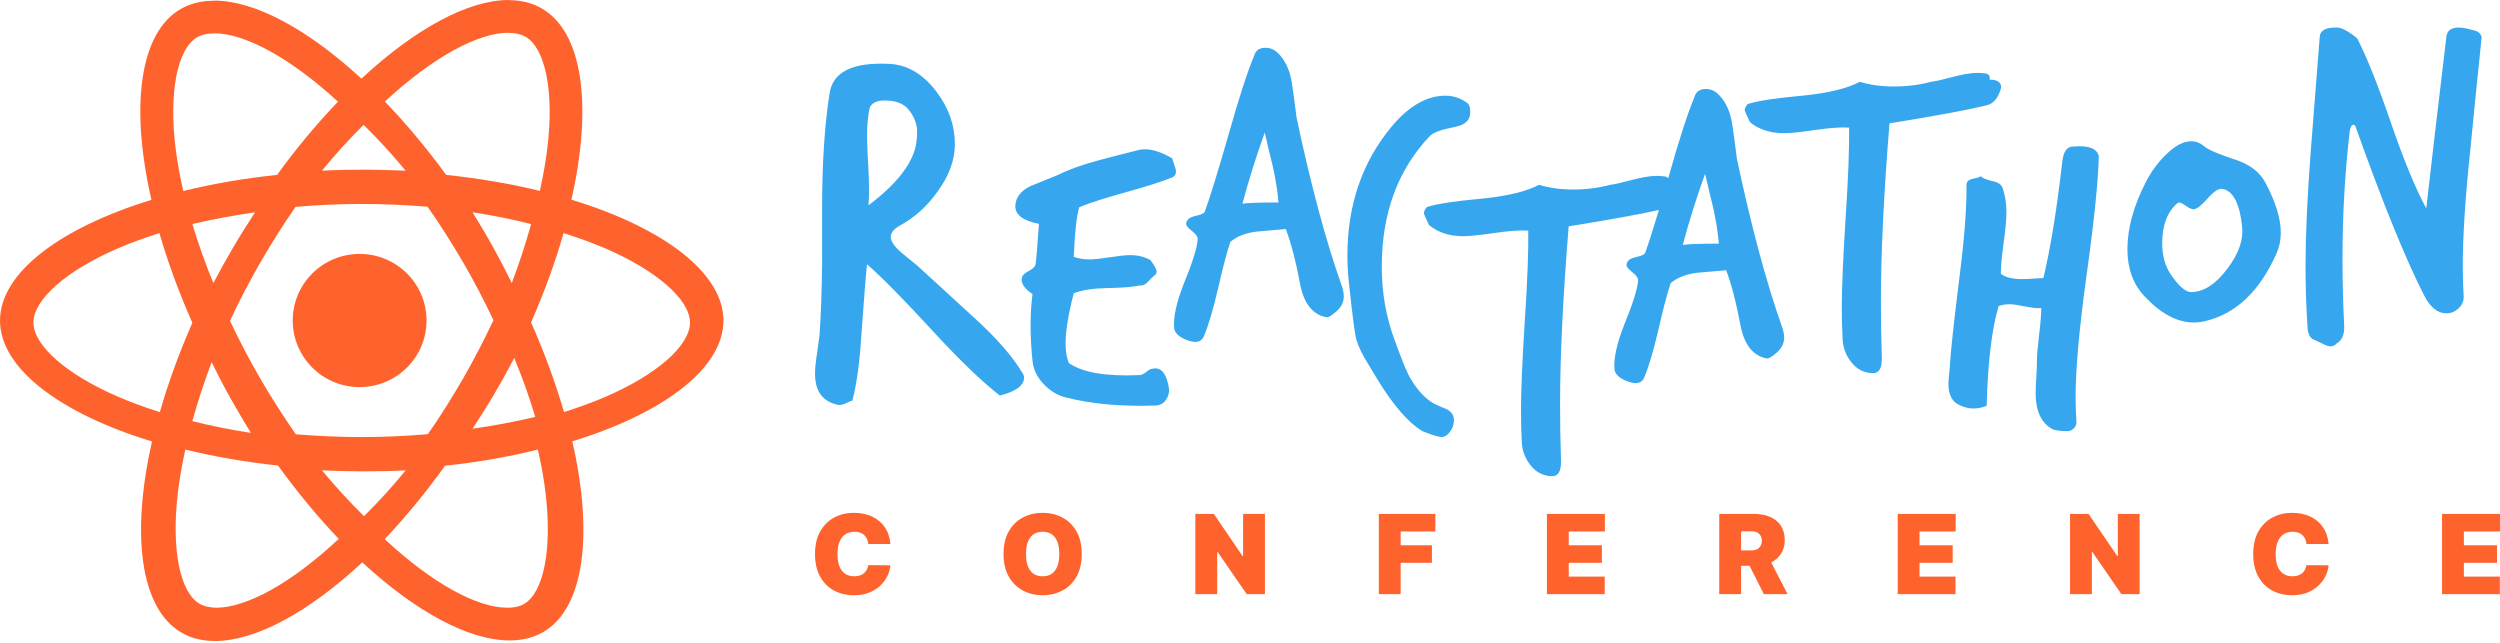
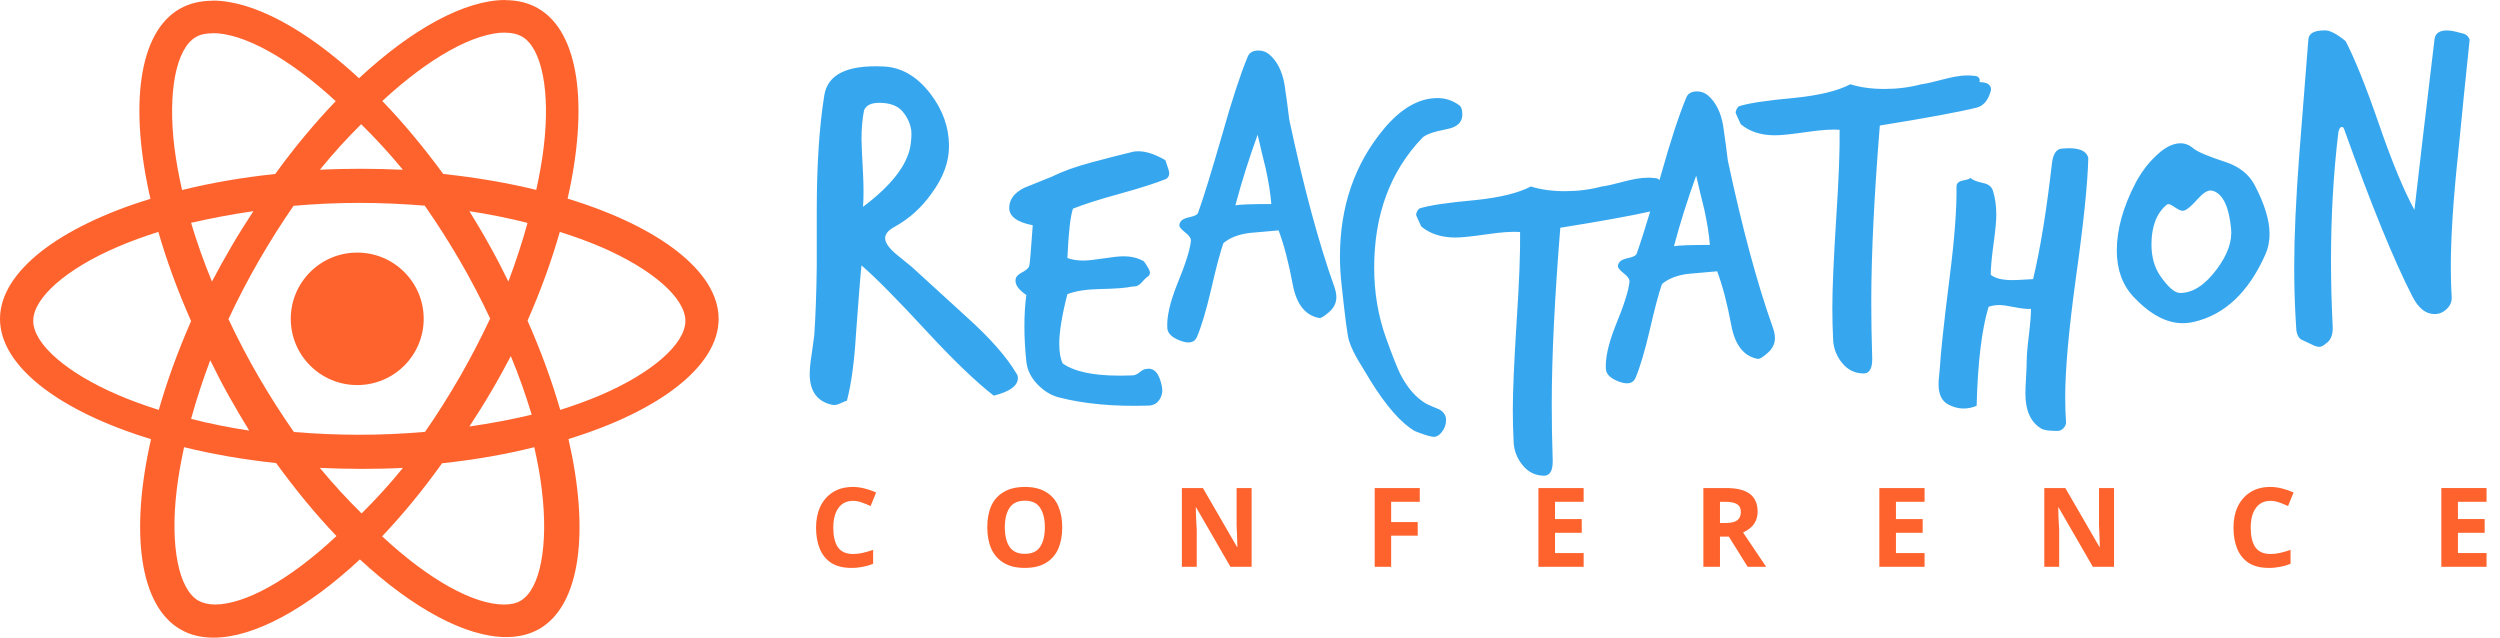
- <svg xmlns="http://www.w3.org/2000/svg" width="249px" height="64px" viewBox="0 0 249 64" version="1.1">
-   <g id="Symbols" stroke="none" stroke-width="1" fill="none" fill-rule="evenodd">
-     <g id="sidenav" transform="translate(-24, -40)">
-       <g id="logo">
-         <g transform="translate(24, 40)">
-           <g id="reactathon-nav-logo">
-             <path d="M72.055,31.93 C72.055,27.181 66.077,22.68 56.913,19.889 C59.027,10.595 58.088,3.2 53.946,0.833 C52.991,0.278 51.875,0.015 50.656,0.015 L50.656,3.273 C51.331,3.273 51.875,3.405 52.33,3.653 C54.328,4.793 55.194,9.133 54.519,14.716 C54.357,16.089 54.093,17.536 53.769,19.012 C50.891,18.311 47.748,17.77 44.443,17.419 C42.46,14.716 40.404,12.261 38.333,10.113 C43.121,5.685 47.616,3.259 50.671,3.259 L50.671,3.55271368e-15 C50.671,3.55271368e-15 50.671,3.55271368e-15 50.671,3.55271368e-15 C46.632,3.55271368e-15 41.344,2.864 35.998,7.833 C30.652,2.893 25.365,0.058 21.326,0.058 L21.326,3.317 C24.366,3.317 28.875,5.728 33.663,10.127 C31.607,12.275 29.55,14.716 27.597,17.419 C24.278,17.77 21.135,18.311 18.256,19.027 C17.918,17.565 17.669,16.148 17.492,14.789 C16.802,9.206 17.654,4.866 19.637,3.712 C20.077,3.449 20.65,3.332 21.326,3.332 L21.326,0.073 C21.326,0.073 21.326,0.073 21.326,0.073 C20.092,0.073 18.976,0.336 18.006,0.891 C13.879,3.259 12.954,10.639 15.084,19.904 C5.948,22.709 4.26325641e-14,27.196 4.26325641e-14,31.93 C4.26325641e-14,36.68 5.978,41.181 15.142,43.972 C13.027,53.266 13.967,60.66 18.109,63.028 C19.064,63.583 20.18,63.846 21.414,63.846 C25.453,63.846 30.74,60.982 36.086,56.013 C41.432,60.953 46.72,63.788 50.759,63.788 C51.992,63.788 53.109,63.525 54.078,62.969 C58.205,60.602 59.13,53.222 57.001,43.957 C66.107,41.166 72.055,36.665 72.055,31.93 Z M52.896,22.319 C52.37,24.237 51.715,26.214 50.976,28.192 C50.393,27.002 49.781,25.813 49.113,24.623 C48.459,23.434 47.762,22.274 47.065,21.144 C49.084,21.456 51.033,21.843 52.896,22.319 Z M46.13,37.691 C44.993,39.652 43.826,41.512 42.617,43.241 C40.444,43.43 38.243,43.531 36.027,43.531 C33.826,43.531 31.625,43.43 29.468,43.255 C28.258,41.527 27.077,39.681 25.94,37.735 C24.832,35.831 23.826,33.899 22.908,31.952 C23.811,30.005 24.832,28.058 25.925,26.155 C27.062,24.194 28.228,22.334 29.438,20.605 C31.61,20.416 33.812,20.315 36.027,20.315 C38.229,20.315 40.43,20.416 42.587,20.591 C43.797,22.32 44.978,24.165 46.115,26.112 C47.223,28.015 48.229,29.947 49.147,31.894 C48.229,33.841 47.223,35.788 46.13,37.691 Z M51.22,35.654 C52.039,37.63 52.736,39.606 53.312,41.523 C51.326,41.995 49.233,42.393 47.065,42.702 C47.808,41.567 48.551,40.402 49.248,39.208 C49.946,38.028 50.598,36.834 51.22,35.654 Z M36.258,51.409 C34.857,50.04 33.457,48.516 32.071,46.848 C33.426,46.905 34.812,46.948 36.213,46.948 C37.629,46.948 39.03,46.919 40.401,46.848 C39.045,48.516 37.644,50.04 36.258,51.409 Z M24.99,43.117 C22.971,42.805 21.022,42.418 19.159,41.942 C19.685,40.024 20.34,38.047 21.079,36.069 C21.662,37.258 22.274,38.448 22.942,39.638 C23.611,40.827 24.293,41.987 24.99,43.117 Z M36.213,12.438 C37.614,13.806 39.015,15.331 40.401,16.998 C39.045,16.941 37.659,16.898 36.258,16.898 C34.842,16.898 33.441,16.927 32.071,16.998 C33.426,15.331 34.827,13.806 36.213,12.438 Z M25.407,21.144 C24.664,22.282 23.921,23.449 23.223,24.646 C22.526,25.828 21.873,27.01 21.252,28.192 C20.433,26.212 19.735,24.232 19.159,22.311 C21.146,21.853 23.238,21.454 25.407,21.144 Z M11.836,39.547 C6.672,37.332 3.332,34.427 3.332,32.123 C3.332,29.819 6.672,26.9 11.836,24.699 C13.091,24.156 14.462,23.672 15.877,23.217 C16.708,26.093 17.803,29.086 19.159,32.152 C17.817,35.204 16.738,38.183 15.921,41.044 C14.477,40.589 13.105,40.09 11.836,39.547 Z M19.883,60.135 C17.906,58.995 17.049,54.655 17.717,49.072 C17.877,47.698 18.139,46.251 18.459,44.775 C21.308,45.477 24.419,46.017 27.689,46.368 C29.652,49.072 31.687,51.527 33.737,53.675 C28.998,58.103 24.55,60.529 21.526,60.529 C20.872,60.515 20.319,60.383 19.883,60.135 Z M54.328,49.04 C55.011,54.638 54.168,58.991 52.205,60.148 C51.768,60.412 51.201,60.529 50.532,60.529 C47.523,60.529 43.059,58.111 38.318,53.7 C40.354,51.546 42.39,49.098 44.324,46.387 C47.61,46.036 50.722,45.493 53.572,44.775 C53.906,46.255 54.168,47.677 54.328,49.04 Z M56.131,23.217 C57.574,23.672 58.944,24.171 60.226,24.713 C65.386,26.929 68.723,29.834 68.723,32.138 C68.708,34.441 65.371,37.361 60.212,39.562 C58.959,40.105 57.589,40.589 56.175,41.044 C55.344,38.168 54.251,35.175 52.896,32.108 C54.237,29.056 55.315,26.078 56.131,23.217 Z M35.819,25.29 C39.5,25.29 42.483,28.26 42.483,31.923 C42.483,35.587 39.5,38.556 35.819,38.556 C32.139,38.556 29.155,35.587 29.155,31.923 C29.155,28.26 32.139,25.29 35.819,25.29 Z" id="Shape" fill="#FF632D" fill-rule="nonzero" />
-             <path d="M101.844,37.166 C101.945,37.301 101.995,37.453 101.995,37.622 C101.995,38.399 101.19,38.99 99.581,39.395 C97.804,38.011 95.592,35.882 92.943,33.011 C89.993,29.802 87.797,27.573 86.355,26.323 C86.255,27.201 86.071,29.498 85.802,33.214 C85.635,36.018 85.333,38.247 84.897,39.902 C84.83,39.902 84.621,39.987 84.269,40.155 C83.917,40.324 83.623,40.375 83.388,40.308 C81.913,39.97 81.176,38.939 81.176,37.217 C81.176,36.71 81.243,36.034 81.377,35.19 C81.511,34.21 81.595,33.602 81.628,33.366 C81.763,31.407 81.846,29.076 81.88,26.374 L81.88,20.851 C81.88,16.257 82.131,12.389 82.634,9.248 C82.969,7.153 84.931,6.191 88.518,6.36 C90.328,6.427 91.904,7.339 93.245,9.096 C94.485,10.717 95.106,12.474 95.106,14.365 C95.106,15.953 94.519,17.54 93.345,19.128 C92.34,20.547 91.099,21.662 89.624,22.472 C89.021,22.81 88.719,23.182 88.719,23.587 C88.719,24.026 89.071,24.55 89.775,25.158 L91.384,26.475 C91.418,26.509 93.262,28.198 96.916,31.542 C99.229,33.636 100.872,35.511 101.844,37.166 Z M91.233,14.416 C91.334,13.808 91.367,13.267 91.334,12.795 C91.233,12.085 90.94,11.443 90.454,10.869 C89.968,10.295 89.188,10.008 88.116,10.008 C87.311,10.008 86.808,10.261 86.607,10.768 C86.439,11.612 86.355,12.575 86.355,13.656 C86.355,14.095 86.406,15.227 86.506,17.051 C86.573,18.436 86.573,19.567 86.506,20.445 C89.289,18.351 90.865,16.341 91.233,14.416 Z M116.83,17.643 C115.774,18.07 114.22,18.568 112.166,19.137 C110.112,19.706 108.557,20.204 107.502,20.631 C107.245,21.371 107.059,23.021 106.945,25.581 C107.402,25.752 107.93,25.838 108.529,25.838 C108.956,25.838 109.627,25.766 110.54,25.624 C111.453,25.482 112.123,25.411 112.551,25.411 C113.35,25.411 114.034,25.581 114.605,25.923 C115.004,26.492 115.204,26.862 115.204,27.033 C115.204,27.232 115.104,27.388 114.904,27.502 C114.847,27.53 114.647,27.73 114.305,28.099 C114.077,28.356 113.792,28.469 113.449,28.441 C112.85,28.583 111.752,28.669 110.155,28.697 C108.814,28.725 107.744,28.896 106.945,29.209 C106.403,31.315 106.132,32.979 106.132,34.202 C106.132,35.028 106.246,35.682 106.475,36.166 C107.815,37.105 110.14,37.503 113.449,37.361 C113.678,37.361 113.92,37.254 114.177,37.041 C114.434,36.827 114.647,36.72 114.819,36.72 C115.617,36.55 116.145,37.147 116.402,38.513 C116.487,38.968 116.409,39.388 116.166,39.772 C115.924,40.156 115.575,40.362 115.118,40.391 C111.666,40.505 108.671,40.234 106.132,39.58 C105.334,39.381 104.606,38.94 103.95,38.257 C103.294,37.574 102.923,36.806 102.838,35.952 C102.581,33.477 102.581,31.258 102.838,29.294 C102.039,28.754 101.682,28.228 101.768,27.715 C101.796,27.459 102.017,27.225 102.431,27.011 C102.845,26.798 103.08,26.577 103.137,26.35 C103.194,26.122 103.308,24.771 103.479,22.295 C101.882,21.982 101.098,21.385 101.126,20.503 C101.155,19.678 101.654,19.023 102.624,18.54 L105.362,17.43 C106.446,16.889 107.787,16.406 109.384,15.979 C110.754,15.609 112.137,15.253 113.535,14.912 C113.678,14.884 113.849,14.869 114.048,14.869 C114.819,14.869 115.717,15.168 116.744,15.766 C116.773,15.879 116.844,16.093 116.958,16.406 C117.072,16.719 117.129,16.946 117.129,17.089 C117.129,17.316 117.029,17.501 116.83,17.643 Z M133.587,28.316 C133.758,28.771 133.843,29.17 133.843,29.511 C133.843,30.08 133.601,30.578 133.116,31.005 C132.631,31.432 132.303,31.631 132.132,31.602 C130.734,31.346 129.85,30.222 129.479,28.231 C129.08,26.068 128.609,24.262 128.067,22.811 L125.157,23.067 C124.045,23.209 123.175,23.55 122.547,24.091 C122.233,24.973 121.82,26.538 121.306,28.786 C120.821,30.863 120.351,32.442 119.894,33.523 C119.666,34.035 119.181,34.177 118.439,33.95 C117.498,33.637 116.999,33.21 116.942,32.669 C116.856,31.588 117.17,30.137 117.883,28.316 C118.739,26.239 119.209,24.76 119.295,23.878 C119.324,23.622 119.138,23.337 118.739,23.024 C118.339,22.711 118.14,22.469 118.14,22.299 C118.14,22.156 118.204,22.007 118.332,21.85 C118.461,21.694 118.76,21.566 119.231,21.466 C119.702,21.367 119.965,21.217 120.022,21.018 C120.536,19.596 121.349,16.95 122.461,13.08 C123.403,9.723 124.244,7.148 124.986,5.355 C125.157,4.957 125.514,4.758 126.056,4.758 C126.455,4.758 126.812,4.886 127.125,5.142 C127.924,5.825 128.438,6.849 128.666,8.215 C128.837,9.381 128.994,10.548 129.137,11.714 C130.563,18.429 132.046,23.963 133.587,28.316 Z M127.339,20.165 C127.254,19.112 127.068,17.931 126.783,16.622 C126.498,15.484 126.227,14.346 125.97,13.208 C125.114,15.57 124.373,17.931 123.745,20.293 C124.202,20.207 125.4,20.165 127.339,20.165 Z M169.915,8.862 C170.314,8.862 170.671,8.99 170.985,9.246 C171.783,9.928 172.297,10.953 172.525,12.318 C172.696,13.485 172.853,14.652 172.996,15.818 C174.422,22.533 175.905,28.067 177.446,32.42 C177.617,32.875 177.702,33.273 177.702,33.615 C177.702,34.184 177.46,34.682 176.975,35.109 C176.49,35.535 176.162,35.734 175.991,35.706 C174.593,35.45 173.709,34.326 173.338,32.334 C172.939,30.172 172.468,28.365 171.926,26.914 L169.016,27.17 C167.904,27.313 167.034,27.654 166.406,28.195 C166.092,29.077 165.679,30.642 165.165,32.889 C164.68,34.966 164.21,36.545 163.753,37.627 C163.525,38.139 163.04,38.281 162.298,38.053 C161.357,37.74 160.858,37.314 160.801,36.773 C160.715,35.692 161.029,34.241 161.742,32.42 C162.598,30.343 163.069,28.863 163.154,27.981 C163.183,27.725 162.997,27.441 162.598,27.128 C162.198,26.815 161.999,26.573 161.999,26.402 C161.999,26.26 162.063,26.111 162.191,25.954 C162.32,25.798 162.619,25.67 163.09,25.57 C163.561,25.47 163.824,25.321 163.882,25.122 C164.209,24.215 164.657,22.812 165.228,20.913 C163.31,21.344 160.313,21.889 156.239,22.545 C155.668,29.629 155.383,35.533 155.383,40.256 C155.383,42.049 155.411,43.813 155.468,45.548 C155.497,46.089 155.468,46.501 155.383,46.786 C155.24,47.241 154.955,47.455 154.527,47.426 C153.7,47.398 153.015,47.049 152.473,46.38 C151.931,45.712 151.632,44.965 151.575,44.14 C151.518,43.087 151.489,41.978 151.489,40.811 C151.489,38.933 151.617,35.96 151.874,31.891 C152.131,27.993 152.245,25.02 152.216,22.972 C151.446,22.915 150.377,22.986 149.007,23.185 C147.438,23.413 146.354,23.526 145.755,23.526 C144.358,23.526 143.216,23.156 142.332,22.417 C141.99,21.677 141.819,21.293 141.819,21.264 C141.819,21.065 141.919,20.852 142.118,20.624 C143.031,20.311 144.899,20.027 147.724,19.771 C150.205,19.515 152.06,19.059 153.286,18.405 C154.285,18.718 155.426,18.874 156.709,18.874 C157.993,18.874 159.22,18.718 160.389,18.405 C160.732,18.377 161.602,18.177 162.999,17.807 C164.026,17.551 164.882,17.466 165.567,17.551 C165.861,17.551 166.057,17.622 166.155,17.762 C166.208,17.574 166.264,17.38 166.32,17.184 C167.262,13.826 168.103,11.252 168.845,9.459 C169.016,9.061 169.373,8.862 169.915,8.862 Z M143.958,9.531 C144.757,9.531 145.484,9.773 146.14,10.257 C146.34,10.399 146.44,10.712 146.44,11.196 C146.44,11.964 145.926,12.448 144.9,12.647 C143.559,12.903 142.732,13.202 142.418,13.543 C139.223,16.9 137.625,21.239 137.625,26.56 C137.625,29.064 138.025,31.425 138.823,33.644 C139.48,35.465 139.95,36.66 140.235,37.229 C140.949,38.623 141.819,39.619 142.846,40.217 C143.274,40.416 143.701,40.601 144.129,40.772 C144.586,41.028 144.814,41.383 144.814,41.839 C144.814,42.294 144.664,42.706 144.365,43.076 C144.065,43.446 143.744,43.588 143.402,43.503 C143.031,43.446 142.461,43.261 141.69,42.948 C140.321,42.151 138.838,40.459 137.24,37.869 C136.841,37.215 136.434,36.539 136.021,35.842 C135.607,35.145 135.3,34.484 135.101,33.858 C134.958,33.402 134.716,31.567 134.373,28.352 C134.259,27.356 134.202,26.389 134.202,25.45 C134.202,20.414 135.671,16.132 138.609,12.604 C140.321,10.556 142.104,9.531 143.958,9.531 Z M171.198,24.268 C171.113,23.216 170.927,22.035 170.642,20.726 C170.357,19.588 170.086,18.45 169.829,17.312 C168.973,19.673 168.232,22.035 167.604,24.396 C168.061,24.311 169.259,24.268 171.198,24.268 Z M199.318,8.701 C199.061,9.725 198.576,10.322 197.863,10.493 C196.009,10.948 192.785,11.546 188.192,12.286 C187.622,19.37 187.337,25.274 187.337,29.997 C187.337,31.789 187.365,33.553 187.422,35.289 C187.451,35.83 187.422,36.242 187.337,36.527 C187.194,36.982 186.909,37.195 186.481,37.167 C185.654,37.138 184.969,36.79 184.427,36.121 C183.885,35.453 183.585,34.706 183.528,33.881 C183.471,32.828 183.443,31.718 183.443,30.552 C183.443,28.674 183.571,25.701 183.828,21.632 C184.085,17.734 184.199,14.761 184.17,12.712 C183.4,12.655 182.33,12.727 180.961,12.926 C179.392,13.153 178.308,13.267 177.709,13.267 C176.311,13.267 175.17,12.897 174.286,12.158 C173.944,11.418 173.772,11.034 173.772,11.005 C173.772,10.806 173.872,10.593 174.072,10.365 C174.985,10.052 176.853,9.768 179.677,9.512 C182.159,9.255 184.013,8.8 185.24,8.146 C186.238,8.459 187.379,8.615 188.663,8.615 C189.947,8.615 191.173,8.459 192.343,8.146 C192.685,8.117 193.555,7.918 194.953,7.548 C195.98,7.292 196.836,7.207 197.52,7.292 C198.034,7.292 198.248,7.506 198.162,7.932 C198.933,7.932 199.318,8.189 199.318,8.701 Z M209.041,15.536 C208.984,18.068 208.57,22.08 207.8,27.571 C207.087,32.778 206.73,36.775 206.73,39.563 C206.73,40.445 206.759,41.285 206.816,42.081 C206.816,42.281 206.73,42.473 206.559,42.658 C206.388,42.843 206.188,42.935 205.96,42.935 C205.161,42.935 204.633,42.864 204.377,42.722 C203.293,42.096 202.751,40.915 202.751,39.179 C202.751,38.838 202.772,38.304 202.815,37.579 C202.858,36.853 202.879,36.32 202.879,35.978 C202.879,35.409 202.95,34.542 203.093,33.375 C203.236,32.209 203.307,31.312 203.307,30.686 C202.908,30.715 202.358,30.658 201.66,30.516 C200.961,30.373 200.454,30.302 200.141,30.302 C199.77,30.302 199.413,30.359 199.071,30.473 C198.386,32.721 197.987,36.035 197.873,40.417 C196.903,40.815 195.961,40.773 195.049,40.289 C194.392,39.948 194.064,39.265 194.064,38.24 C194.064,38.013 194.086,37.707 194.129,37.323 C194.171,36.939 194.193,36.704 194.193,36.619 C194.278,35.082 194.606,32.038 195.177,27.486 C195.662,23.673 195.89,20.643 195.862,18.395 C195.862,18.082 196.083,17.883 196.525,17.798 C196.967,17.712 197.217,17.627 197.274,17.542 C197.445,17.741 197.858,17.911 198.515,18.054 C199.057,18.168 199.385,18.424 199.499,18.822 C199.727,19.533 199.841,20.33 199.841,21.212 C199.841,21.838 199.748,22.827 199.563,24.178 C199.377,25.529 199.285,26.561 199.285,27.272 C199.627,27.528 200.055,27.685 200.568,27.742 C200.911,27.799 201.396,27.813 202.023,27.784 C202.85,27.727 203.35,27.699 203.521,27.699 C204.234,24.711 204.862,20.842 205.404,16.091 C205.518,15.095 205.874,14.597 206.473,14.597 C207.985,14.455 208.841,14.768 209.041,15.536 Z M226.739,25.25 C225.056,29.034 222.674,31.282 219.593,31.993 C219.222,32.078 218.851,32.121 218.481,32.121 C216.855,32.121 215.214,31.239 213.56,29.475 C212.447,28.28 211.891,26.729 211.891,24.823 C211.891,22.718 212.519,20.456 213.774,18.037 C214.316,17.013 214.972,16.131 215.742,15.391 C216.626,14.509 217.468,14.068 218.267,14.068 C218.723,14.068 219.151,14.239 219.55,14.58 C219.95,14.922 221.019,15.377 222.76,15.946 C224.129,16.401 225.099,17.17 225.669,18.251 C226.668,20.157 227.167,21.793 227.167,23.159 C227.167,23.927 227.024,24.624 226.739,25.25 Z M223.316,22.604 C223.116,20.527 222.56,19.289 221.647,18.891 C221.504,18.834 221.376,18.806 221.262,18.806 C220.92,18.806 220.492,19.09 219.978,19.659 C219.408,20.313 218.966,20.698 218.652,20.811 C218.452,20.897 218.167,20.811 217.796,20.555 C217.425,20.299 217.183,20.171 217.069,20.171 C216.983,20.171 216.912,20.2 216.855,20.257 C215.856,21.11 215.357,22.433 215.357,24.226 C215.357,25.449 215.642,26.488 216.213,27.341 C217.012,28.508 217.682,29.091 218.224,29.091 C219.479,29.091 220.691,28.308 221.861,26.744 C222.974,25.264 223.458,23.884 223.316,22.604 Z M247.176,3.681 C246.776,7.494 246.391,11.32 246.021,15.161 C245.536,19.714 245.293,23.512 245.293,26.556 C245.293,27.552 245.322,28.534 245.379,29.501 C245.407,29.957 245.243,30.355 244.887,30.696 C244.53,31.038 244.124,31.208 243.667,31.208 C242.783,31.208 242.041,30.611 241.442,29.416 C239.616,25.859 237.349,20.283 234.639,12.686 C234.582,12.515 234.51,12.43 234.425,12.43 C234.225,12.43 234.097,12.629 234.04,13.028 C233.555,17.096 233.312,21.378 233.312,25.874 C233.312,28.036 233.369,30.241 233.483,32.489 C233.512,33.314 233.269,33.883 232.756,34.196 C232.556,34.395 232.342,34.495 232.114,34.495 C231.914,34.495 231.658,34.409 231.344,34.239 C230.916,34.039 230.645,33.911 230.531,33.854 C230.16,33.741 229.932,33.399 229.846,32.83 C229.818,32.375 229.789,31.905 229.761,31.422 C229.675,29.828 229.632,28.164 229.632,26.428 C229.632,23.413 229.803,19.643 230.146,15.119 C230.688,8.233 230.987,4.421 231.044,3.681 C231.073,3.055 231.601,2.742 232.627,2.742 C233.112,2.685 233.826,3.041 234.767,3.809 C235.68,5.545 236.807,8.361 238.147,12.259 C239.431,15.987 240.601,18.818 241.656,20.752 C242.084,16.968 242.754,11.249 243.667,3.596 C243.753,3.027 244.166,2.742 244.908,2.742 C245.165,2.742 245.464,2.785 245.807,2.87 C246.263,2.984 246.534,3.055 246.62,3.084 C246.905,3.197 247.09,3.397 247.176,3.681 Z" id="Reactathon" fill="#36A7EE" />
-             <path d="M85.04,59.286 C85.627,59.286 86.142,59.196 86.585,59.017 C87.028,58.837 87.401,58.6 87.702,58.304 C88.003,58.009 88.236,57.687 88.4,57.337 C88.564,56.987 88.659,56.643 88.685,56.305 L88.685,56.305 L86.48,56.289 C86.425,56.63 86.279,56.9 86.041,57.099 C85.804,57.298 85.486,57.397 85.087,57.397 C84.558,57.397 84.146,57.211 83.853,56.839 C83.56,56.468 83.413,55.915 83.413,55.181 C83.413,54.487 83.558,53.944 83.847,53.552 C84.137,53.161 84.555,52.965 85.103,52.965 C85.523,52.965 85.849,53.077 86.083,53.301 C86.316,53.524 86.448,53.818 86.48,54.183 L86.48,54.183 L88.685,54.183 C88.628,53.522 88.438,52.96 88.116,52.497 C87.794,52.034 87.369,51.682 86.841,51.44 C86.313,51.198 85.713,51.077 85.04,51.077 C84.32,51.077 83.669,51.234 83.085,51.547 C82.5,51.86 82.036,52.322 81.692,52.932 C81.348,53.542 81.176,54.292 81.176,55.181 C81.176,56.066 81.345,56.813 81.682,57.425 C82.02,58.036 82.48,58.499 83.063,58.814 C83.646,59.128 84.305,59.286 85.04,59.286 Z M103.847,59.286 C104.572,59.286 105.229,59.129 105.818,58.816 C106.408,58.502 106.876,58.04 107.223,57.431 C107.569,56.821 107.743,56.071 107.743,55.181 C107.743,54.292 107.569,53.542 107.223,52.932 C106.876,52.322 106.408,51.86 105.818,51.547 C105.229,51.234 104.572,51.077 103.847,51.077 C103.117,51.077 102.458,51.234 101.87,51.547 C101.282,51.86 100.815,52.322 100.47,52.932 C100.124,53.542 99.952,54.292 99.952,55.181 C99.952,56.066 100.124,56.813 100.47,57.423 C100.815,58.033 101.282,58.496 101.87,58.812 C102.458,59.128 103.117,59.286 103.847,59.286 Z M103.847,57.397 C103.307,57.397 102.896,57.208 102.613,56.828 C102.33,56.448 102.189,55.899 102.189,55.181 C102.189,54.463 102.33,53.915 102.613,53.535 C102.896,53.155 103.307,52.965 103.847,52.965 C104.387,52.965 104.798,53.155 105.081,53.535 C105.364,53.915 105.506,54.463 105.506,55.181 C105.506,55.899 105.364,56.448 105.081,56.828 C104.798,57.208 104.387,57.397 103.847,57.397 Z M121.231,59.176 L121.231,54.978 L121.278,54.978 L124.172,59.176 L125.987,59.176 L125.987,51.186 L123.812,51.186 L123.812,55.369 L123.749,55.369 L120.902,51.186 L119.056,51.186 L119.056,59.176 L121.231,59.176 Z M139.506,59.176 L139.506,56.055 L142.619,56.055 L142.619,54.307 L139.506,54.307 L139.506,52.934 L142.963,52.934 L142.963,51.186 L137.331,51.186 L137.331,59.176 L139.506,59.176 Z M159.83,59.176 L159.83,57.429 L156.248,57.429 L156.248,56.055 L159.549,56.055 L159.549,54.307 L156.248,54.307 L156.248,52.934 L159.846,52.934 L159.846,51.186 L154.073,51.186 L154.073,59.176 L159.83,59.176 Z M173.412,59.176 L173.412,56.352 L174.257,56.352 L175.68,59.176 L178.043,59.176 L176.416,56.024 C176.815,55.813 177.139,55.522 177.388,55.15 C177.637,54.778 177.761,54.331 177.761,53.808 C177.761,52.981 177.489,52.337 176.944,51.877 C176.399,51.416 175.634,51.186 174.648,51.186 L174.648,51.186 L171.237,51.186 L171.237,59.176 L173.412,59.176 Z M174.46,54.822 L173.412,54.822 L173.412,52.918 L174.46,52.918 C174.781,52.918 175.031,53.002 175.209,53.17 C175.388,53.338 175.477,53.566 175.477,53.855 C175.477,54.151 175.388,54.387 175.209,54.561 C175.031,54.735 174.781,54.822 174.46,54.822 L174.46,54.822 Z M194.769,59.176 L194.769,57.429 L191.186,57.429 L191.186,56.055 L194.488,56.055 L194.488,54.307 L191.186,54.307 L191.186,52.934 L194.785,52.934 L194.785,51.186 L189.012,51.186 L189.012,59.176 L194.769,59.176 Z M208.351,59.176 L208.351,54.978 L208.398,54.978 L211.292,59.176 L213.107,59.176 L213.107,51.186 L210.932,51.186 L210.932,55.369 L210.87,55.369 L208.022,51.186 L206.176,51.186 L206.176,59.176 L208.351,59.176 Z M228.284,59.286 C228.871,59.286 229.386,59.196 229.829,59.017 C230.272,58.837 230.645,58.6 230.946,58.304 C231.247,58.009 231.48,57.687 231.644,57.337 C231.808,56.987 231.903,56.643 231.93,56.305 L231.93,56.305 L229.724,56.289 C229.669,56.63 229.523,56.9 229.286,57.099 C229.048,57.298 228.73,57.397 228.331,57.397 C227.802,57.397 227.391,57.211 227.097,56.839 C226.804,56.468 226.657,55.915 226.657,55.181 C226.657,54.487 226.802,53.944 227.091,53.552 C227.381,53.161 227.799,52.965 228.347,52.965 C228.767,52.965 229.093,53.077 229.327,53.301 C229.56,53.524 229.692,53.818 229.724,54.183 L229.724,54.183 L231.93,54.183 C231.872,53.522 231.682,52.96 231.36,52.497 C231.038,52.034 230.613,51.682 230.085,51.44 C229.557,51.198 228.957,51.077 228.284,51.077 C227.565,51.077 226.913,51.234 226.329,51.547 C225.745,51.86 225.28,52.322 224.936,52.932 C224.592,53.542 224.42,54.292 224.42,55.181 C224.42,56.066 224.589,56.813 224.926,57.425 C225.264,58.036 225.724,58.499 226.307,58.814 C226.89,59.128 227.549,59.286 228.284,59.286 Z M248.984,59.176 L248.984,57.429 L245.402,57.429 L245.402,56.055 L248.703,56.055 L248.703,54.307 L245.402,54.307 L245.402,52.934 L249,52.934 L249,51.186 L243.227,51.186 L243.227,59.176 L248.984,59.176 Z" id="CONFERENCE" fill="#FF632D" fill-rule="nonzero" />
-           </g>
-         </g>
+ <svg xmlns="http://www.w3.org/2000/svg" width="247px" height="63px" viewBox="0 0 247 63" version="1.1">
+   <g id="Home" stroke="none" stroke-width="1" fill="none" fill-rule="evenodd">
+     <g id="landing-2020-v3.0" transform="translate(-24, -45)">
+       <g id="reactathon-nav-logo" transform="translate(24, 45)">
+         <path d="M71,31.507 C71,26.821 65.11,22.379 56.079,19.625 C58.163,10.454 57.237,3.158 53.156,0.822 C52.215,0.274 51.115,0.014 49.914,0.014 L49.914,3.23 C50.58,3.23 51.115,3.36 51.564,3.605 C53.532,4.73 54.386,9.012 53.72,14.521 C53.561,15.876 53.301,17.304 52.982,18.76 C50.146,18.068 47.049,17.534 43.792,17.188 C41.839,14.521 39.813,12.098 37.772,9.978 C42.49,5.609 46.918,3.216 49.929,3.216 L49.929,0 C49.929,0 49.929,0 49.929,0 C45.949,0 40.739,2.826 35.471,7.729 C30.203,2.855 24.993,0.058 21.013,0.058 L21.013,3.273 C24.009,3.273 28.452,5.653 33.17,9.993 C31.144,12.113 29.118,14.521 27.193,17.188 C23.922,17.534 20.825,18.068 17.989,18.775 C17.656,17.333 17.41,15.934 17.236,14.593 C16.556,9.084 17.395,4.802 19.349,3.663 C19.783,3.403 20.348,3.288 21.013,3.288 L21.013,0.072 C21.013,0.072 21.013,0.072 21.013,0.072 C19.798,0.072 18.698,0.332 17.743,0.88 C13.676,3.216 12.764,10.498 14.863,19.64 C5.861,22.408 0,26.835 0,31.507 C0,36.194 5.89,40.635 14.921,43.389 C12.837,52.56 13.763,59.856 17.844,62.192 C18.785,62.74 19.885,63 21.1,63 C25.08,63 30.29,60.174 35.558,55.271 C40.826,60.145 46.036,62.942 50.015,62.942 C51.231,62.942 52.331,62.683 53.286,62.135 C57.353,59.799 58.265,52.517 56.166,43.375 C65.139,40.621 71,36.179 71,31.507 Z M52.121,22.023 C51.603,23.915 50.958,25.867 50.23,27.818 C49.655,26.644 49.052,25.471 48.394,24.297 C47.749,23.123 47.062,21.979 46.376,20.864 C48.366,21.172 50.286,21.553 52.121,22.023 Z M45.454,37.191 C44.334,39.127 43.185,40.962 41.993,42.668 C39.852,42.854 37.683,42.955 35.5,42.955 C33.331,42.955 31.162,42.854 29.036,42.682 C27.844,40.976 26.68,39.155 25.56,37.234 C24.468,35.356 23.477,33.45 22.572,31.529 C23.463,29.608 24.468,27.687 25.546,25.809 C26.666,23.873 27.815,22.038 29.007,20.332 C31.148,20.146 33.317,20.045 35.5,20.045 C37.669,20.045 39.838,20.146 41.964,20.318 C43.156,22.024 44.32,23.845 45.44,25.766 C46.532,27.644 47.523,29.55 48.428,31.471 C47.523,33.392 46.532,35.313 45.454,37.191 Z M50.47,35.182 C51.277,37.131 51.964,39.081 52.532,40.972 C50.574,41.438 48.512,41.831 46.376,42.136 C47.108,41.016 47.84,39.867 48.527,38.688 C49.215,37.524 49.857,36.346 50.47,35.182 Z M35.727,50.727 C34.347,49.377 32.967,47.873 31.601,46.227 C32.937,46.284 34.303,46.326 35.683,46.326 C37.078,46.326 38.459,46.298 39.809,46.227 C38.473,47.873 37.093,49.377 35.727,50.727 Z M24.624,42.545 C22.634,42.237 20.714,41.856 18.879,41.386 C19.397,39.494 20.042,37.542 20.77,35.591 C21.345,36.765 21.948,37.938 22.606,39.112 C23.265,40.286 23.938,41.43 24.624,42.545 Z M35.683,12.273 C37.063,13.623 38.444,15.127 39.809,16.773 C38.473,16.716 37.108,16.674 35.727,16.674 C34.332,16.674 32.952,16.702 31.601,16.773 C32.937,15.127 34.317,13.623 35.683,12.273 Z M25.035,20.864 C24.303,21.986 23.57,23.138 22.883,24.319 C22.196,25.485 21.553,26.652 20.941,27.818 C20.134,25.864 19.446,23.911 18.879,22.015 C20.836,21.563 22.898,21.17 25.035,20.864 Z M11.663,39.023 C6.575,36.837 3.283,33.97 3.283,31.697 C3.283,29.424 6.575,26.543 11.663,24.371 C12.899,23.836 14.25,23.358 15.645,22.909 C16.464,25.747 17.542,28.7 18.879,31.726 C17.556,34.738 16.493,37.677 15.688,40.5 C14.265,40.051 12.914,39.559 11.663,39.023 Z M19.592,59.338 C17.644,58.213 16.799,53.93 17.458,48.421 C17.615,47.066 17.873,45.638 18.188,44.182 C20.996,44.874 24.061,45.408 27.284,45.754 C29.218,48.421 31.223,50.844 33.243,52.964 C28.573,57.333 24.19,59.727 21.211,59.727 C20.566,59.713 20.022,59.583 19.592,59.338 Z M53.532,48.39 C54.206,53.914 53.375,58.209 51.44,59.351 C51.011,59.612 50.452,59.727 49.793,59.727 C46.827,59.727 42.428,57.341 37.757,52.988 C39.763,50.863 41.769,48.448 43.675,45.773 C46.913,45.425 49.979,44.89 52.787,44.182 C53.117,45.642 53.375,47.045 53.532,48.39 Z M55.309,22.909 C56.731,23.358 58.081,23.85 59.345,24.386 C64.428,26.572 67.717,29.439 67.717,31.712 C67.702,33.985 64.414,36.866 59.33,39.038 C58.095,39.573 56.745,40.051 55.352,40.5 C54.534,37.662 53.457,34.709 52.121,31.683 C53.443,28.671 54.505,25.732 55.309,22.909 Z M35.295,24.955 C38.921,24.955 41.861,27.885 41.861,31.5 C41.861,35.115 38.921,38.045 35.295,38.045 C31.668,38.045 28.728,35.115 28.728,31.5 C28.728,27.885 31.668,24.955 35.295,24.955 Z" id="Shape" fill="#FF632D" fill-rule="nonzero" />
+         <path d="M100.419,36.896 C100.519,37.029 100.568,37.179 100.568,37.345 C100.568,38.11 99.773,38.692 98.184,39.091 C96.428,37.728 94.242,35.633 91.626,32.806 C88.711,29.647 86.541,27.452 85.117,26.221 C85.018,27.086 84.836,29.347 84.571,33.006 C84.405,35.766 84.107,37.961 83.676,39.59 C83.61,39.59 83.403,39.673 83.055,39.84 C82.708,40.006 82.418,40.056 82.186,39.989 C80.729,39.657 80,38.642 80,36.946 C80,36.448 80.066,35.782 80.199,34.951 C80.331,33.987 80.414,33.388 80.447,33.155 C80.58,31.226 80.662,28.932 80.696,26.271 L80.696,20.834 C80.696,16.311 80.944,12.503 81.441,9.411 C81.772,7.349 83.71,6.401 87.254,6.567 C89.042,6.634 90.599,7.532 91.924,9.261 C93.149,10.857 93.762,12.587 93.762,14.449 C93.762,16.012 93.182,17.575 92.023,19.138 C91.029,20.535 89.804,21.632 88.347,22.43 C87.75,22.763 87.452,23.129 87.452,23.528 C87.452,23.96 87.8,24.475 88.496,25.074 L90.085,26.371 C90.119,26.404 91.94,28.067 95.55,31.359 C97.836,33.421 99.459,35.267 100.419,36.896 Z M89.936,14.499 C90.036,13.9 90.069,13.368 90.036,12.902 C89.936,12.204 89.647,11.572 89.166,11.007 C88.686,10.442 87.916,10.159 86.856,10.159 C86.061,10.159 85.564,10.408 85.366,10.907 C85.2,11.739 85.117,12.686 85.117,13.75 C85.117,14.183 85.167,15.297 85.266,17.093 C85.333,18.456 85.333,19.57 85.266,20.435 C88.015,18.373 89.572,16.394 89.936,14.499 Z M115.224,17.676 C114.182,18.096 112.646,18.587 110.616,19.147 C108.587,19.707 107.051,20.197 106.009,20.617 C105.755,21.346 105.572,22.97 105.459,25.491 C105.91,25.659 106.431,25.743 107.023,25.743 C107.446,25.743 108.108,25.673 109.01,25.533 C109.912,25.393 110.574,25.323 110.997,25.323 C111.786,25.323 112.462,25.491 113.026,25.827 C113.421,26.388 113.618,26.752 113.618,26.92 C113.618,27.116 113.519,27.27 113.322,27.382 C113.266,27.41 113.068,27.606 112.73,27.97 C112.505,28.222 112.223,28.334 111.885,28.306 C111.293,28.447 110.208,28.531 108.63,28.559 C107.305,28.587 106.248,28.755 105.459,29.063 C104.924,31.136 104.656,32.774 104.656,33.979 C104.656,34.791 104.769,35.435 104.994,35.912 C106.319,36.836 108.616,37.228 111.885,37.088 C112.11,37.088 112.35,36.983 112.603,36.773 C112.857,36.563 113.068,36.458 113.237,36.458 C114.027,36.29 114.548,36.878 114.802,38.222 C114.886,38.671 114.809,39.084 114.569,39.462 C114.33,39.84 113.984,40.043 113.533,40.071 C110.123,40.183 107.164,39.917 104.656,39.273 C103.867,39.077 103.148,38.643 102.5,37.97 C101.852,37.298 101.485,36.542 101.401,35.701 C101.147,33.264 101.147,31.08 101.401,29.147 C100.612,28.615 100.259,28.096 100.344,27.592 C100.372,27.34 100.591,27.109 100.999,26.899 C101.408,26.689 101.64,26.472 101.697,26.248 C101.753,26.024 101.866,24.693 102.035,22.256 C100.457,21.948 99.682,21.36 99.71,20.491 C99.738,19.679 100.231,19.035 101.189,18.559 L103.895,17.466 C104.966,16.934 106.29,16.458 107.869,16.038 C109.221,15.673 110.588,15.323 111.969,14.987 C112.11,14.959 112.279,14.945 112.477,14.945 C113.237,14.945 114.125,15.239 115.14,15.827 C115.168,15.939 115.238,16.15 115.351,16.458 C115.464,16.766 115.52,16.99 115.52,17.13 C115.52,17.354 115.422,17.536 115.224,17.676 Z M131.779,28.184 C131.948,28.632 132.033,29.024 132.033,29.36 C132.033,29.92 131.793,30.411 131.314,30.831 C130.835,31.251 130.511,31.447 130.342,31.419 C128.961,31.167 128.087,30.06 127.721,28.1 C127.327,25.971 126.862,24.192 126.326,22.763 L123.451,23.016 C122.352,23.156 121.493,23.492 120.873,24.024 C120.563,24.892 120.154,26.433 119.647,28.646 C119.168,30.691 118.703,32.245 118.252,33.31 C118.026,33.814 117.547,33.954 116.814,33.73 C115.884,33.422 115.391,33.002 115.335,32.469 C115.25,31.405 115.56,29.976 116.265,28.184 C117.11,26.139 117.575,24.682 117.66,23.814 C117.688,23.562 117.505,23.282 117.11,22.974 C116.716,22.665 116.519,22.427 116.519,22.259 C116.519,22.119 116.582,21.972 116.709,21.818 C116.836,21.664 117.132,21.538 117.597,21.44 C118.062,21.342 118.322,21.195 118.379,20.999 C118.886,19.598 119.689,16.993 120.788,13.184 C121.718,9.878 122.55,7.343 123.282,5.579 C123.451,5.186 123.804,4.99 124.339,4.99 C124.734,4.99 125.086,5.116 125.396,5.368 C126.185,6.041 126.692,7.049 126.918,8.394 C127.087,9.542 127.242,10.691 127.383,11.839 C128.792,18.45 130.258,23.898 131.779,28.184 Z M125.607,20.158 C125.523,19.122 125.34,17.96 125.058,16.671 C124.776,15.551 124.508,14.43 124.255,13.31 C123.409,15.635 122.676,17.96 122.056,20.284 C122.507,20.2 123.691,20.158 125.607,20.158 Z M167.67,9.03 C168.064,9.03 168.417,9.156 168.727,9.409 C169.516,10.081 170.023,11.089 170.249,12.434 C170.418,13.582 170.573,14.731 170.714,15.879 C172.123,22.49 173.588,27.938 175.11,32.224 C175.279,32.672 175.364,33.064 175.364,33.4 C175.364,33.96 175.124,34.451 174.645,34.871 C174.166,35.291 173.842,35.487 173.673,35.459 C172.292,35.207 171.418,34.1 171.052,32.14 C170.657,30.011 170.192,28.232 169.657,26.804 L166.782,27.056 C165.683,27.196 164.823,27.532 164.203,28.064 C163.893,28.932 163.485,30.473 162.977,32.686 C162.498,34.731 162.033,36.285 161.582,37.35 C161.357,37.854 160.878,37.994 160.145,37.77 C159.215,37.462 158.722,37.042 158.666,36.509 C158.581,35.445 158.891,34.016 159.596,32.224 C160.441,30.179 160.906,28.722 160.991,27.854 C161.019,27.602 160.836,27.322 160.441,27.014 C160.046,26.706 159.849,26.467 159.849,26.299 C159.849,26.159 159.913,26.012 160.039,25.858 C160.166,25.704 160.462,25.578 160.927,25.48 C161.392,25.382 161.653,25.235 161.709,25.039 C162.032,24.147 162.476,22.765 163.039,20.895 C161.145,21.32 158.184,21.856 154.158,22.502 C153.595,29.477 153.313,35.289 153.313,39.939 C153.313,41.703 153.341,43.44 153.398,45.149 C153.426,45.681 153.398,46.087 153.313,46.367 C153.172,46.815 152.89,47.026 152.468,46.998 C151.65,46.97 150.974,46.626 150.438,45.968 C149.903,45.31 149.607,44.575 149.551,43.762 C149.494,42.726 149.466,41.633 149.466,40.485 C149.466,38.636 149.593,35.709 149.847,31.703 C150.1,27.866 150.213,24.939 150.185,22.922 C149.424,22.866 148.367,22.936 147.014,23.132 C145.464,23.356 144.393,23.468 143.801,23.468 C142.42,23.468 141.293,23.104 140.42,22.376 C140.081,21.647 139.912,21.269 139.912,21.241 C139.912,21.045 140.011,20.835 140.208,20.611 C141.11,20.303 142.956,20.023 145.746,19.771 C148.198,19.518 150.03,19.07 151.242,18.426 C152.228,18.734 153.355,18.888 154.623,18.888 C155.892,18.888 157.104,18.734 158.259,18.426 C158.597,18.398 159.457,18.202 160.838,17.838 C161.852,17.586 162.698,17.502 163.374,17.586 C163.665,17.586 163.858,17.655 163.955,17.793 C164.008,17.608 164.063,17.417 164.119,17.224 C165.049,13.918 165.88,11.383 166.613,9.619 C166.782,9.226 167.134,9.03 167.67,9.03 Z M142.026,9.69 C142.815,9.69 143.534,9.928 144.182,10.404 C144.379,10.544 144.478,10.852 144.478,11.328 C144.478,12.085 143.971,12.561 142.956,12.757 C141.631,13.009 140.814,13.303 140.504,13.639 C137.348,16.945 135.769,21.216 135.769,26.454 C135.769,28.919 136.164,31.244 136.953,33.429 C137.601,35.222 138.066,36.398 138.348,36.959 C139.053,38.331 139.912,39.312 140.927,39.9 C141.35,40.096 141.772,40.278 142.195,40.446 C142.646,40.698 142.871,41.048 142.871,41.497 C142.871,41.945 142.723,42.351 142.428,42.715 C142.132,43.079 141.815,43.219 141.476,43.135 C141.11,43.079 140.546,42.897 139.785,42.589 C138.433,41.805 136.967,40.138 135.389,37.589 C134.994,36.945 134.593,36.279 134.184,35.593 C133.775,34.907 133.473,34.256 133.275,33.639 C133.134,33.191 132.895,31.384 132.557,28.219 C132.444,27.239 132.387,26.286 132.387,25.362 C132.387,20.404 133.839,16.188 136.742,12.715 C138.433,10.698 140.194,9.69 142.026,9.69 Z M168.938,24.198 C168.853,23.162 168.67,22 168.388,20.711 C168.107,19.591 167.839,18.47 167.585,17.35 C166.74,19.675 166.007,22 165.387,24.325 C165.838,24.241 167.022,24.198 168.938,24.198 Z M196.718,8.872 C196.465,9.88 195.986,10.469 195.281,10.637 C193.449,11.085 190.265,11.673 185.727,12.401 C185.164,19.376 184.882,25.189 184.882,29.838 C184.882,31.603 184.91,33.34 184.966,35.049 C184.994,35.581 184.966,35.987 184.882,36.267 C184.741,36.715 184.459,36.925 184.036,36.897 C183.219,36.869 182.543,36.526 182.007,35.868 C181.472,35.21 181.176,34.474 181.119,33.662 C181.063,32.626 181.035,31.533 181.035,30.385 C181.035,28.536 181.162,25.609 181.415,21.603 C181.669,17.766 181.782,14.838 181.753,12.822 C180.993,12.766 179.936,12.836 178.583,13.032 C177.033,13.256 175.962,13.368 175.37,13.368 C173.989,13.368 172.862,13.004 171.988,12.275 C171.65,11.547 171.481,11.169 171.481,11.141 C171.481,10.945 171.58,10.735 171.777,10.511 C172.679,10.203 174.525,9.922 177.315,9.67 C179.767,9.418 181.598,8.97 182.81,8.326 C183.797,8.634 184.924,8.788 186.192,8.788 C187.46,8.788 188.672,8.634 189.828,8.326 C190.166,8.298 191.026,8.102 192.406,7.738 C193.421,7.485 194.267,7.401 194.943,7.485 C195.45,7.485 195.662,7.696 195.577,8.116 C196.338,8.116 196.718,8.368 196.718,8.872 Z M206.324,15.601 C206.268,18.094 205.859,22.044 205.098,27.45 C204.394,32.576 204.042,36.512 204.042,39.257 C204.042,40.125 204.07,40.951 204.126,41.736 C204.126,41.932 204.042,42.121 203.872,42.303 C203.703,42.485 203.506,42.576 203.281,42.576 C202.491,42.576 201.97,42.506 201.716,42.366 C200.646,41.75 200.11,40.587 200.11,38.879 C200.11,38.542 200.131,38.017 200.173,37.303 C200.216,36.589 200.237,36.063 200.237,35.727 C200.237,35.167 200.307,34.313 200.448,33.164 C200.589,32.016 200.66,31.133 200.66,30.517 C200.265,30.545 199.723,30.489 199.032,30.349 C198.342,30.209 197.841,30.139 197.531,30.139 C197.165,30.139 196.813,30.195 196.475,30.307 C195.798,32.52 195.404,35.783 195.291,40.097 C194.333,40.489 193.403,40.447 192.501,39.971 C191.853,39.635 191.528,38.963 191.528,37.954 C191.528,37.73 191.55,37.429 191.592,37.051 C191.634,36.673 191.655,36.442 191.655,36.358 C191.74,34.845 192.064,31.848 192.628,27.366 C193.107,23.612 193.332,20.629 193.304,18.416 C193.304,18.108 193.522,17.912 193.959,17.828 C194.396,17.744 194.643,17.66 194.699,17.576 C194.868,17.772 195.277,17.94 195.925,18.08 C196.46,18.192 196.785,18.444 196.897,18.836 C197.123,19.537 197.235,20.321 197.235,21.189 C197.235,21.806 197.144,22.779 196.961,24.11 C196.777,25.44 196.686,26.456 196.686,27.156 C197.024,27.408 197.447,27.562 197.954,27.618 C198.292,27.674 198.771,27.688 199.391,27.66 C200.209,27.604 200.702,27.576 200.871,27.576 C201.576,24.635 202.196,20.825 202.731,16.147 C202.844,15.167 203.196,14.677 203.788,14.677 C205.282,14.537 206.127,14.845 206.324,15.601 Z M223.809,25.165 C222.147,28.89 219.793,31.103 216.75,31.804 C216.383,31.888 216.017,31.93 215.651,31.93 C214.044,31.93 212.424,31.061 210.789,29.325 C209.69,28.148 209.14,26.621 209.14,24.745 C209.14,22.672 209.76,20.445 211,18.064 C211.536,17.056 212.184,16.187 212.945,15.459 C213.819,14.591 214.65,14.156 215.439,14.156 C215.89,14.156 216.313,14.325 216.707,14.661 C217.102,14.997 218.159,15.445 219.878,16.005 C221.231,16.453 222.189,17.21 222.753,18.274 C223.739,20.151 224.232,21.762 224.232,23.106 C224.232,23.862 224.091,24.549 223.809,25.165 Z M220.427,22.56 C220.23,20.515 219.681,19.297 218.779,18.904 C218.638,18.848 218.511,18.82 218.398,18.82 C218.06,18.82 217.637,19.1 217.13,19.661 C216.566,20.305 216.13,20.683 215.82,20.795 C215.622,20.879 215.341,20.795 214.974,20.543 C214.608,20.291 214.368,20.165 214.256,20.165 C214.171,20.165 214.101,20.193 214.044,20.249 C213.058,21.089 212.565,22.392 212.565,24.156 C212.565,25.361 212.846,26.383 213.41,27.224 C214.199,28.372 214.861,28.946 215.397,28.946 C216.637,28.946 217.835,28.176 218.99,26.635 C220.089,25.179 220.568,23.82 220.427,22.56 Z M244,3.93 C243.605,7.684 243.225,11.451 242.859,15.233 C242.38,19.715 242.14,23.454 242.14,26.451 C242.14,27.432 242.168,28.398 242.225,29.35 C242.253,29.799 242.091,30.191 241.738,30.527 C241.386,30.863 240.984,31.031 240.534,31.031 C239.66,31.031 238.927,30.443 238.335,29.266 C236.532,25.765 234.291,20.275 231.614,12.796 C231.557,12.628 231.487,12.544 231.402,12.544 C231.205,12.544 231.078,12.74 231.022,13.132 C230.543,17.138 230.303,21.353 230.303,25.779 C230.303,27.908 230.36,30.079 230.472,32.292 C230.501,33.104 230.261,33.664 229.754,33.972 C229.556,34.168 229.345,34.266 229.12,34.266 C228.922,34.266 228.669,34.182 228.359,34.014 C227.936,33.818 227.668,33.692 227.556,33.636 C227.189,33.524 226.964,33.188 226.879,32.628 C226.851,32.18 226.823,31.717 226.795,31.241 C226.71,29.673 226.668,28.034 226.668,26.325 C226.668,23.356 226.837,19.645 227.175,15.191 C227.711,8.412 228.006,4.658 228.063,3.93 C228.091,3.314 228.612,3.006 229.627,3.006 C230.106,2.95 230.811,3.3 231.741,4.056 C232.642,5.765 233.756,8.538 235.08,12.376 C236.348,16.045 237.504,18.832 238.547,20.737 C238.969,17.011 239.632,11.381 240.534,3.846 C240.618,3.286 241.027,3.006 241.759,3.006 C242.013,3.006 242.309,3.048 242.647,3.132 C243.098,3.244 243.366,3.314 243.45,3.342 C243.732,3.454 243.915,3.65 244,3.93 Z" id="Reactathon" fill="#36A7EE" />
+         <text id="CONFERENCE" font-family="InterUI-Black, Inter UI" font-size="10.892" font-weight="700" line-spacing="16.306" letter-spacing="10.197" fill="#FF632D">
+           <tspan x="80" y="56">CONFERENC</tspan>
+           <tspan x="240.219" y="56" letter-spacing="-1.602">E</tspan>
+         </text>
      </g>
    </g>
  </g>
</svg>
